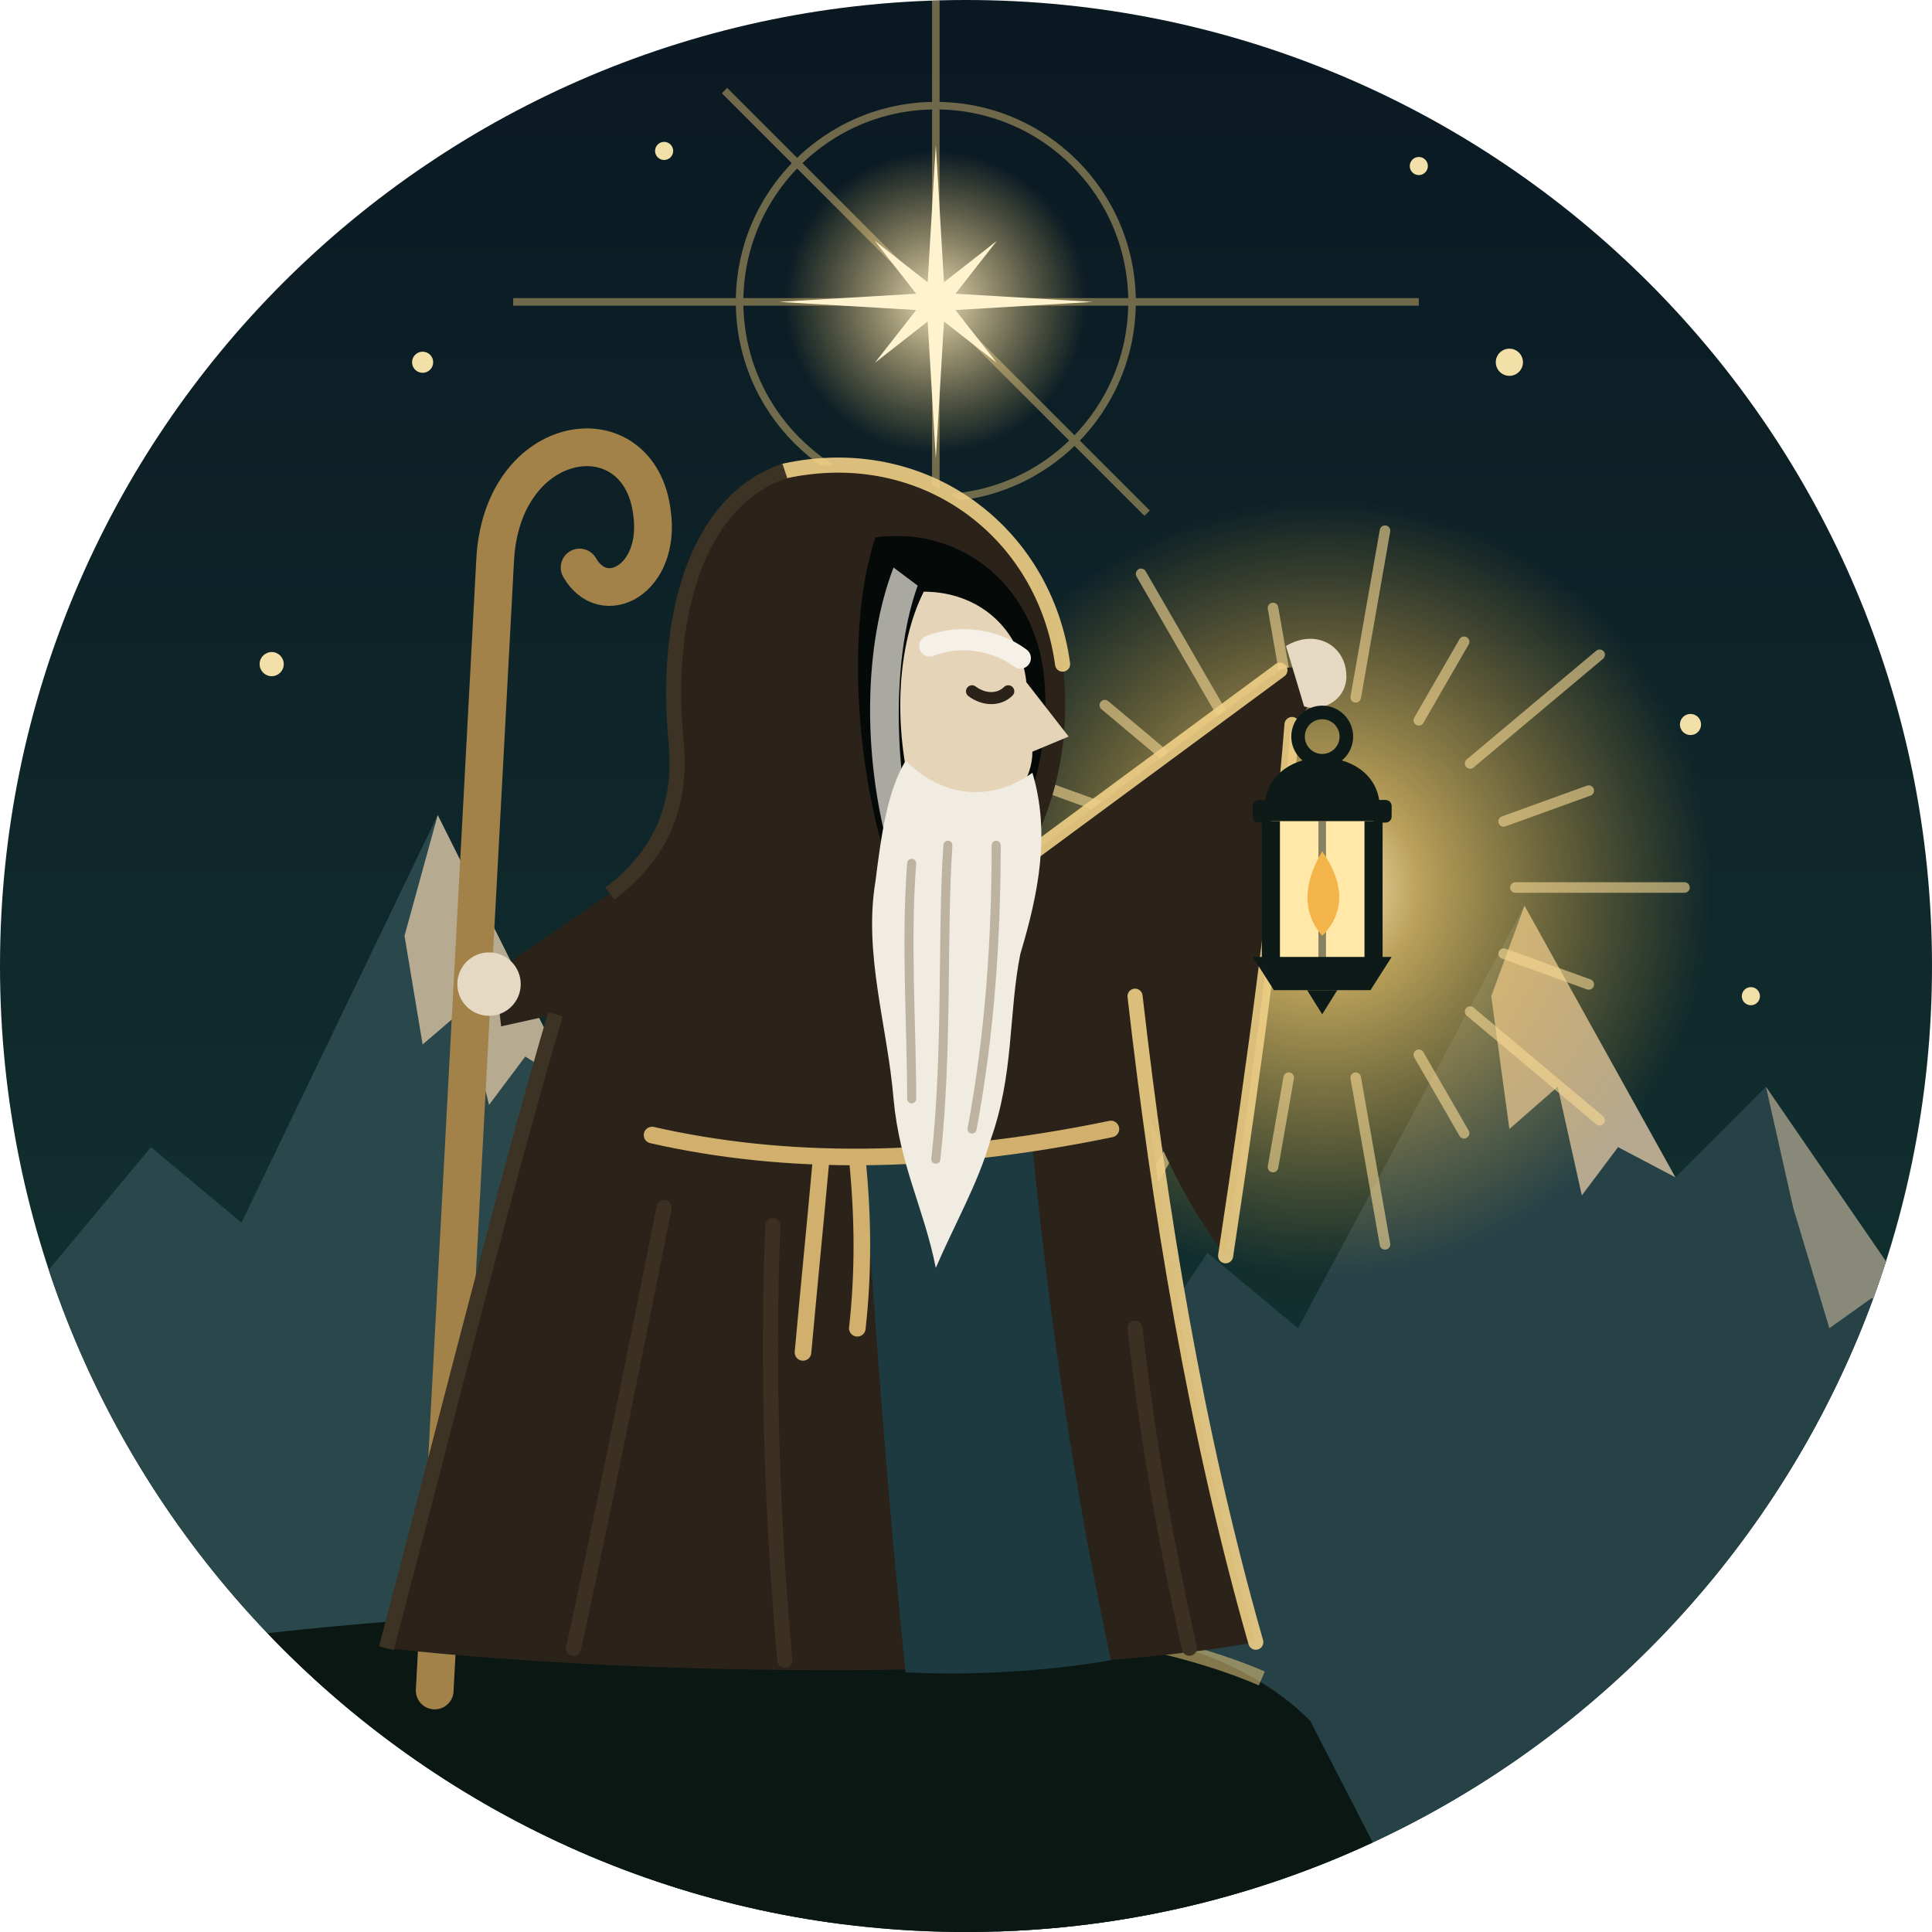
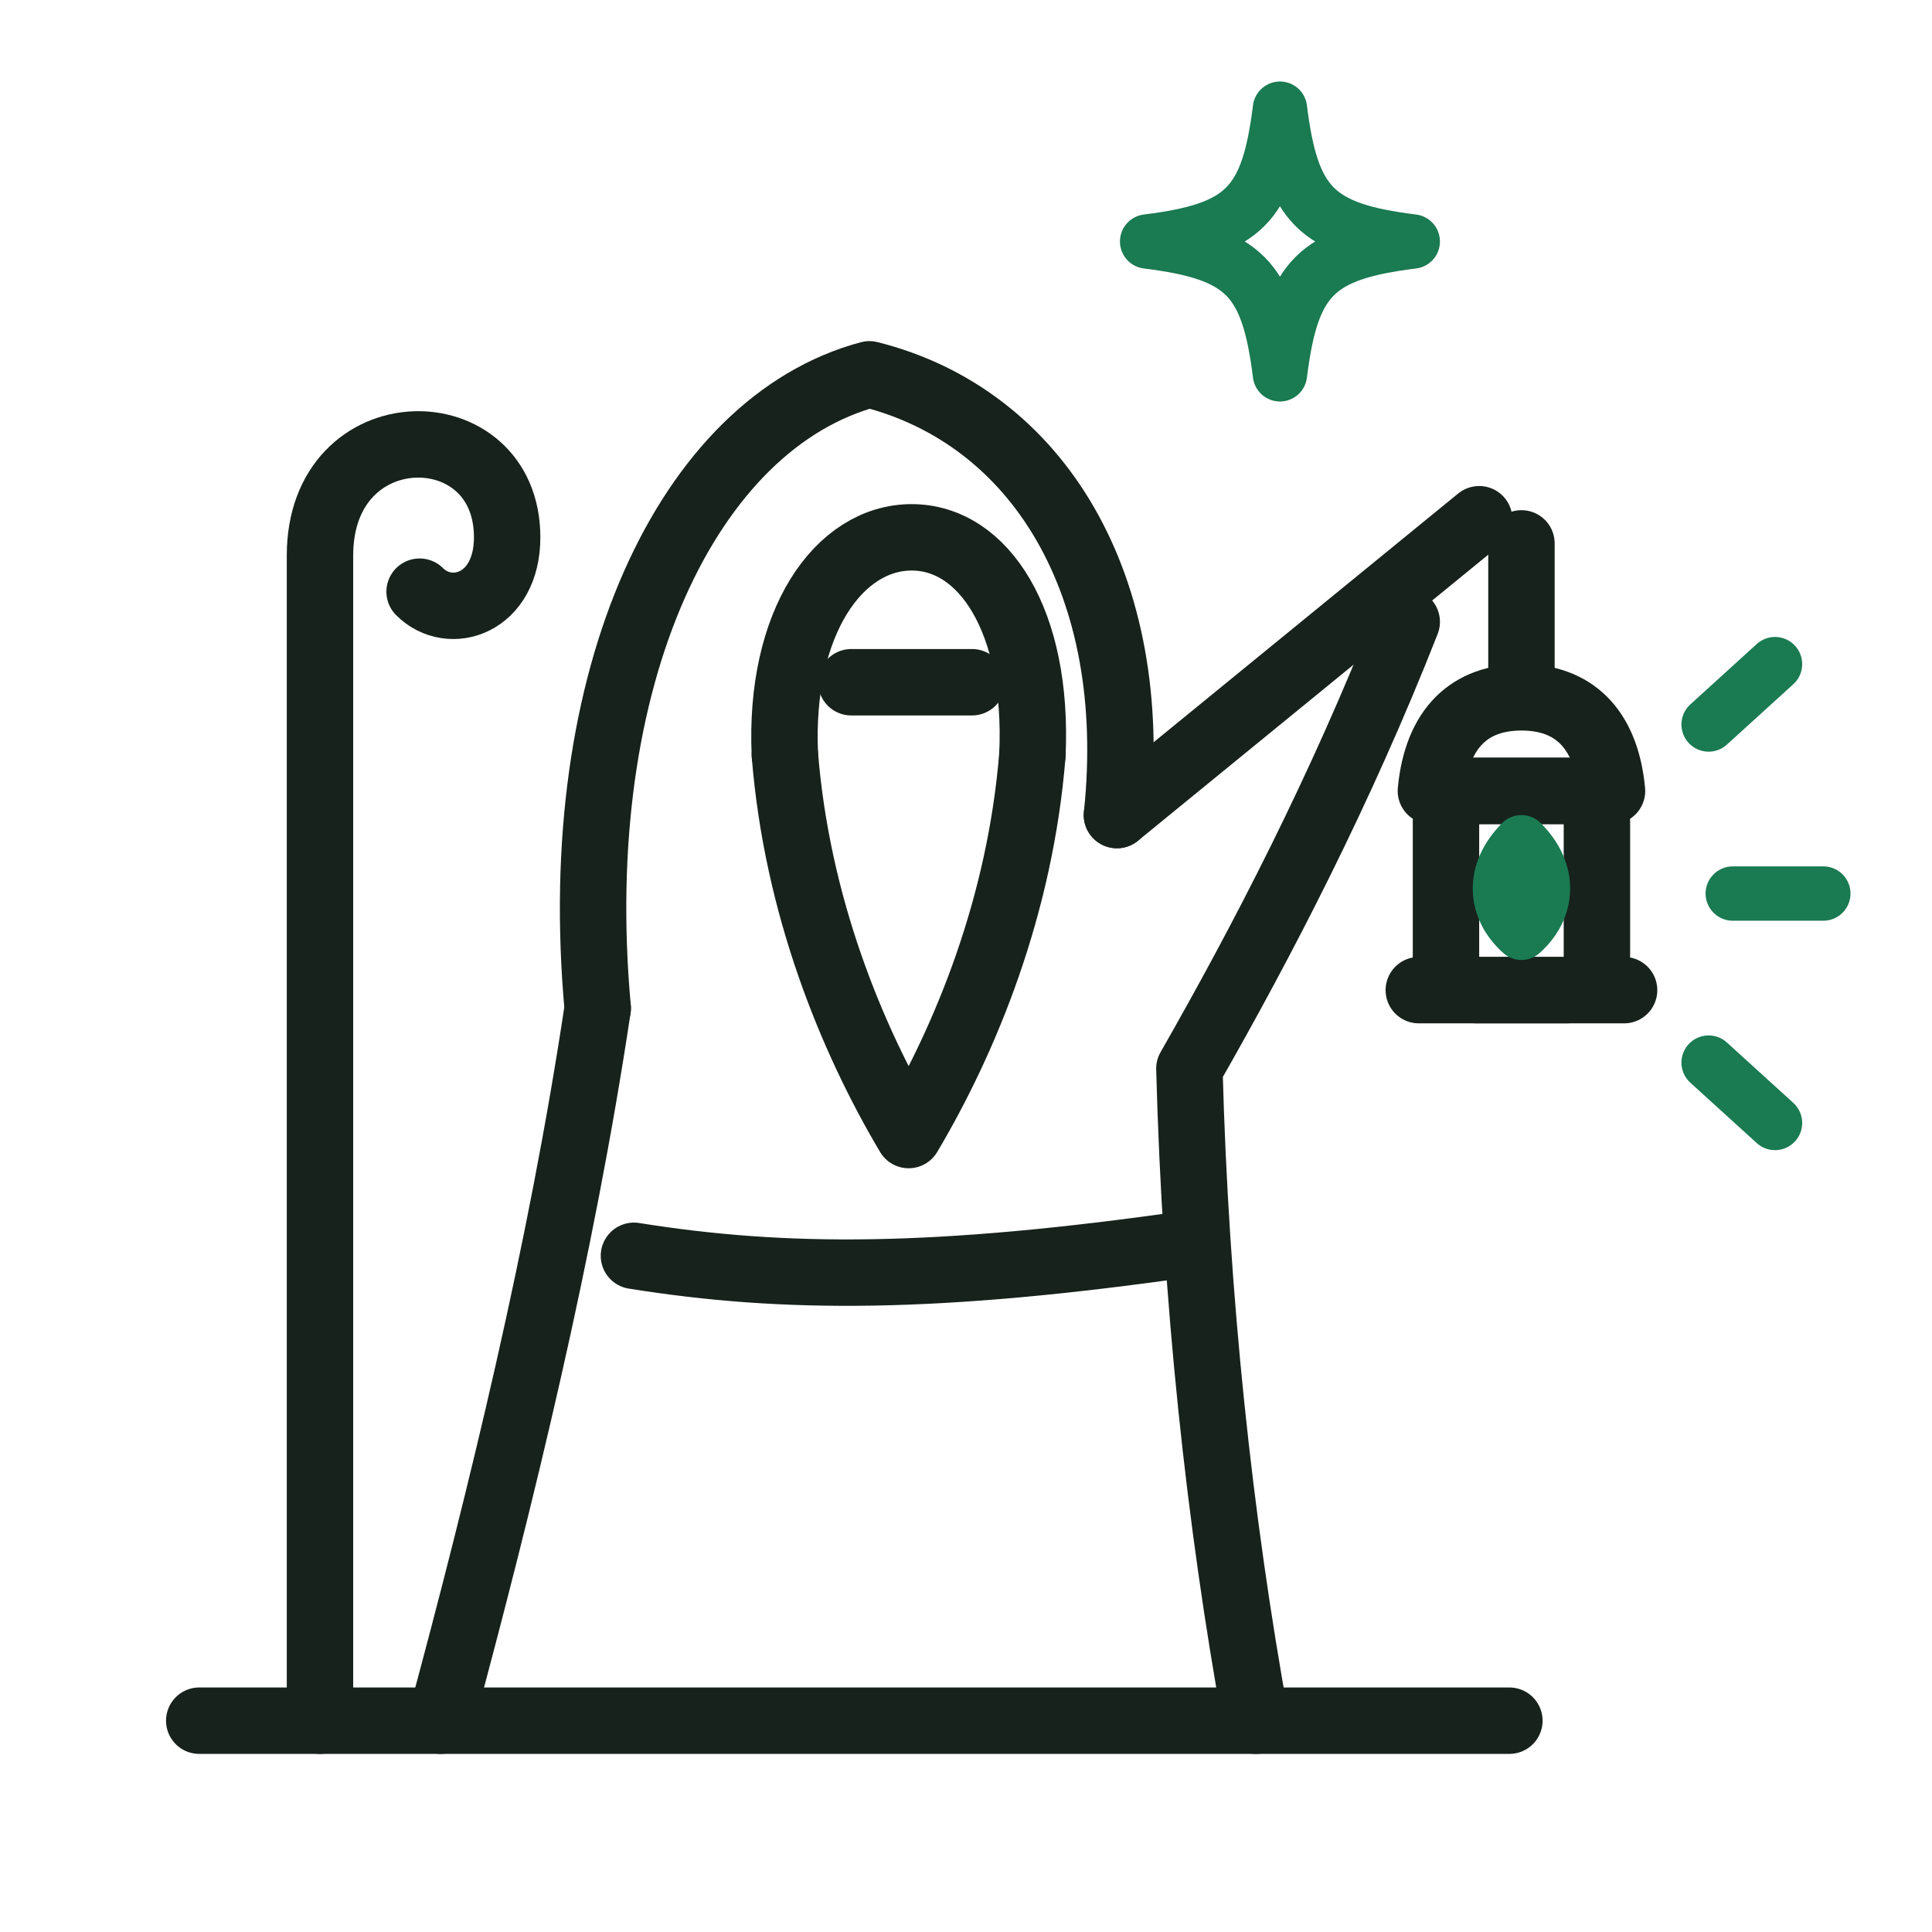
- <svg xmlns="http://www.w3.org/2000/svg" viewBox="0 0 64 64">
-   <defs>
-     <clipPath id="c">
-       <circle cx="32" cy="32" r="32" />
-     </clipPath>
-     <linearGradient id="sky" x1="0" y1="0" x2="0" y2="1">
-       <stop offset="0" stop-color="#0a1822" />
-       <stop offset="0.7" stop-color="#12302f" />
-     </linearGradient>
-     <radialGradient id="glow" cx="0.5" cy="0.5" r="0.5">
-       <stop offset="0" stop-color="#fff4d6" />
-       <stop offset="0.25" stop-color="#f3c96b" stop-opacity="0.75" />
-       <stop offset="1" stop-color="#e0a83a" stop-opacity="0" />
-     </radialGradient>
-     <radialGradient id="starglow" cx="0.5" cy="0.5" r="0.5">
-       <stop offset="0" stop-color="#fff1c9" stop-opacity="0.9" />
-       <stop offset="1" stop-color="#f3c96b" stop-opacity="0" />
-     </radialGradient>
-   </defs>
-   <g clip-path="url(#c)">
-     <rect width="64" height="64" fill="url(#sky)" />
-     <g fill="#f3dfa8">
-       <circle cx="9" cy="22" r="0.4" />
-       <circle cx="50" cy="12" r="0.45" />
-       <circle cx="56" cy="24" r="0.35" />
-       <circle cx="14" cy="12" r="0.35" />
-       <circle cx="22" cy="5" r="0.3" />
-       <circle cx="47" cy="5.5" r="0.3" />
-       <circle cx="58" cy="33" r="0.3" />
-     </g>
-     <g fill="none" stroke="#e9c77a" stroke-width="0.25" opacity="0.45">
-       <circle cx="31" cy="10" r="6.5" />
-       <path d="M31 0 V24 M17 10 H47 M24 3 L38 17" />
-     </g>
-     <circle cx="31" cy="10" r="5" fill="url(#starglow)" />
-     <polygon fill="#fff3cf" points="31.00,4.80 31.27,9.35 33.02,7.98 31.65,9.73 36.20,10.00 31.65,10.27 33.02,12.02 31.27,10.65 31.00,15.20 30.73,10.65 28.98,12.02 30.35,10.27 25.80,10.00 30.35,9.73 28.98,7.98 30.73,9.35" />
-     <path fill="#2a474c" d="M0 44 L5 38 L8 40.5 L14.5 27 L19 36 L22 33 L28 44 V64 H0Z" />
-     <path fill="#d9c3a2" opacity="0.8" d="M14.5 27 L19 36 L17.4 35 L16.2 36.6 L15.4 33.4 L14 34.6 L13.4 31 Z" />
-     <path fill="#d9c3a2" opacity="0.6" d="M22 33 L28 44 L26 42.6 L24.6 43.6 L23 39 Z" />
-     <path fill="#264247" d="M33 52 L40 41.5 L43 44 L50.5 30 L55.5 39 L58.5 36 L64 44 V64 H33Z" />
-     <path fill="#d9c3a2" opacity="0.8" d="M50.5 30 L55.5 39 L53.6 38 L52.4 39.6 L51.6 36 L50 37.4 L49.4 33 Z" />
-     <path fill="#d9c3a2" opacity="0.55" d="M58.5 36 L64 44 L62 43 L60.6 44 L59.4 40 Z" />
-     <path fill="#0b1713" d="M0 55.5 C9 53.6 20 53 31 53.4 C37 53.6 41 54.6 43.4 57 L47 64 H0Z" />
-     <path fill="none" stroke="#e9c77a" stroke-width="0.5" opacity="0.55" d="M22 53.2 C30 53.1 37.4 53.7 41.8 55.6" />
-     <circle cx="43.8" cy="29.4" r="13" fill="url(#glow)" />
-     <g stroke="#f6d995" stroke-width="0.35" stroke-linecap="round" opacity="0.6">
-       <path d="M50.20 29.40L55.80 29.40 M49.81 31.59L52.63 32.61 M48.70 33.51L52.99 37.11 M47.00 34.94L48.50 37.54 M44.91 35.70L45.88 41.22 M42.69 35.70L42.17 38.66 M40.60 34.94L37.80 39.79 M38.90 33.51L36.60 35.44 M37.79 31.59L32.52 33.50 M37.40 29.40L34.40 29.40 M37.79 27.21L32.52 25.30 M38.90 25.29L36.60 23.36 M40.60 23.86L37.80 19.01 M42.69 23.10L42.17 20.14 M44.91 23.10L45.88 17.58 M47.00 23.86L48.50 21.26 M48.70 25.29L52.99 21.69 M49.81 27.21L52.63 26.19" />
-     </g>
-     <path fill="none" stroke="#a3824a" stroke-width="1.25" stroke-linecap="round" d="M14.4 56 L16.4 18.6 C16.6 14.2 21.2 13.6 21.6 17 C21.9 19.2 20 20.2 19.2 18.8" />
-     <path fill="#2b2319" d="M26 15.6 C30.6 14.6 34.6 17.6 35.2 22 C35.5 24.4 35 26.6 34 28.4 L42.4 22.2 C43.2 21.8 43.8 22.8 43.2 23.6 L37.4 30.8 C38 38 39.4 47 41.6 54.4 C35 55.6 22 55.6 12.8 54.6 C14.8 47 16.8 39 18.4 33.6 L16.6 34 L16.4 32.2 L20.2 29.6 C21.8 28.4 22.6 26.8 22.4 24.6 C22 20.6 23 16.6 26 15.6 Z" />
-     <path fill="#1d3a40" d="M28.6 38.2 L34.2 38 C34.8 44 35.6 49.4 36.8 55 C34.4 55.4 32 55.5 30 55.4 C29.4 49.6 29 44 28.6 38.2 Z" />
-     <path fill="#2b2319" d="M36.2 28.8 L42.8 23.4 C42.4 29 41.6 35 40.6 41.6 C38.6 39 37.4 35.6 36.4 32 Z" />
-     <g fill="none" stroke="#f0cf86" stroke-width="0.5" stroke-linecap="round" opacity="0.9">
-       <path d="M34 28.4 L42.4 22.2" />
-       <path d="M42.8 24 C42.4 29 41.6 35 40.6 41.6" />
-       <path d="M37.6 33 C38.4 40 39.6 47.4 41.6 54.4" />
-       <path d="M26 15.6 C30.6 14.6 34.6 17.6 35.2 22" />
-     </g>
-     <path fill="none" stroke="#3d3324" stroke-width="0.5" d="M26 15.6 C23 16.6 22 20.6 22.4 24.6 C22.6 26.8 21.8 28.4 20.2 29.6 M18.4 33.6 C16.8 39 14.8 47 12.8 54.6" />
-     <g fill="none" stroke="#3b3022" stroke-width="0.5" stroke-linecap="round">
-       <path d="M22 40 C21 45 20 50 19 54.6" />
-       <path d="M25.6 40.6 C25.4 45.6 25.6 50.6 26 55" />
-       <path d="M37.6 44 C38 47.6 38.6 51 39.4 54.6" />
-     </g>
-     <g fill="none" stroke="#d1b06d" stroke-width="0.55" stroke-linecap="round">
-       <path d="M21.6 37.6 C26 38.6 31 38.6 36.8 37.4" />
-       <path d="M27.2 38.4 C27 40.6 26.8 42.6 26.6 44.8 M28.4 38.4 C28.6 40.4 28.6 42.2 28.4 44" />
-     </g>
-     <path fill="#050a08" d="M29 17.8 C32 17.4 34.4 19.6 34.6 22.6 C34.8 25 34 27.2 33 28.6 L29.4 28.6 C28.4 25.6 28 20.8 29 17.8 Z" />
-     <path fill="#e6d4b8" d="M30.6 19.6 C32.4 19.6 33.8 20.8 34 22.6 L35.4 24.4 L34.2 24.9 C34.2 25.8 33.6 26.6 32.8 26.8 L30.4 27 C29.6 24.6 29.6 21.6 30.6 19.6 Z" />
-     <path d="M30.8 21.4 C31.8 21 33 21.2 33.8 21.8" stroke="#f6f1e8" stroke-width="0.7" fill="none" stroke-linecap="round" />
-     <path d="M32.2 22.9 C32.6 23.2 33.1 23.2 33.4 22.9" stroke="#2b2319" stroke-width="0.4" fill="none" stroke-linecap="round" />
-     <path fill="#f1ece2" d="M30 25.2 C31.2 26.4 32.8 26.6 34.2 25.6 C34.8 27.6 34.4 29.6 33.8 31.6 C33.4 33.6 33.6 35.6 32.8 37.8 C32.4 39.2 31.6 40.6 31 42 C30.6 40 29.8 38.6 29.6 36.4 C29.4 34 28.6 31.6 29 29.2 C29.2 27.6 29.4 26.2 30 25.2 Z" />
-     <g fill="none" stroke="#bdb3a0" stroke-width="0.3" stroke-linecap="round">
-       <path d="M31.4 28 C31.2 31 31.4 34.8 31 38.4" />
-       <path d="M33 28 C33 31 32.8 34.2 32.2 37.4" />
-       <path d="M30.2 28.6 C30 31.2 30.2 34 30.2 36.4" />
-     </g>
-     <path fill="#f1ece2" d="M29.6 18.8 C28.6 21.4 28.6 25 29.4 28 L30.2 27.6 C29.6 25 29.6 21.6 30.4 19.4 Z" opacity="0.7" />
-     <path fill="#e6d9c3" d="M42.6 21.4 C43.6 20.8 44.6 21.4 44.6 22.4 C44.6 23.2 43.8 23.6 43.2 23.4 Z" />
-     <circle cx="16.2" cy="32.6" r="1.05" fill="#e6d9c3" />
-     <g>
-       <circle cx="43.8" cy="24.4" r="0.8" fill="none" stroke="#0d1a17" stroke-width="0.45" />
-       <path fill="#0d1a17" d="M41.9 26.6 C42 25.6 42.9 25.1 43.8 25.1 C44.7 25.1 45.6 25.6 45.7 26.6 Z" />
-       <rect x="41.5" y="26.5" width="4.6" height="0.75" rx="0.2" fill="#0d1a17" />
-       <rect x="42.1" y="27.2" width="3.4" height="4.6" fill="#ffe8a8" />
-       <path d="M42.1 27.2 V31.8 M45.5 27.2 V31.8" stroke="#0d1a17" stroke-width="0.6" />
-       <path d="M43.8 27.2 V31.8" stroke="#0d1a17" stroke-width="0.25" opacity="0.5" />
-       <path fill="#f3b54a" d="M43.8 28.2 C44.5 29.2 44.6 30.2 43.8 31 C43.1 30.2 43.2 29.2 43.8 28.2 Z" />
-       <path fill="#0d1a17" d="M41.5 31.7 H46.1 L45.4 32.8 H42.2 Z" />
-       <path fill="#0d1a17" d="M43.3 32.8 H44.3 L43.8 33.6 Z" />
-     </g>
+ <svg xmlns="http://www.w3.org/2000/svg" viewBox="0 0 64 64" fill="none" stroke-linecap="round" stroke-linejoin="round">
+   <g stroke="#17221c" stroke-width="2.2">
+     <path d="M10.6 57 V18.4 C10.6 13.6 16.8 13.6 16.8 17.8 C16.8 20 14.9 20.6 13.9 19.6" />
+     <path d="M19.8 33.4 C18.8 22.4 22.8 14 28.8 12.4 C34.4 13.8 37.8 19.4 37 27" />
+     <path d="M26 25 C25.8 20.6 27.8 17.8 30.2 17.8 C32.6 17.8 34.4 20.6 34.2 25" />
+     <path d="M28.2 22.6 H32.2" />
+     <path d="M26 25 C26.4 30 28.2 34.4 30.1 37.6 C32 34.4 33.8 30 34.2 25" />
+     <path d="M37 27 L49 17.2" />
+     <path d="M46.6 20.6 C44.4 26.2 41.8 31.2 39.4 35.4 C39.6 43 40.4 50.4 41.6 57" />
+     <path d="M19.8 33.4 C18.6 41.4 16.6 49.6 14.6 57" />
+     <path d="M21 41.6 C26 42.4 31 42.4 39.4 41.2" />
+     <path d="M6.6 57 H50" />
+     <path d="M50.4 18 V22.4" />
+     <path d="M47.4 26.2 C47.6 24.1 48.7 23.1 50.4 23.1 C52.1 23.1 53.2 24.1 53.4 26.2 Z" />
+     <rect x="47.9" y="26.2" width="5" height="6.6" rx="1" />
+     <path d="M47 32.8 H53.8" />
+   </g>
+   <g stroke="#1a7a52" stroke-width="1.8">
+     <path d="M50.4 27.9 C51.4 28.9 51.3 30.1 50.4 30.9 C49.5 30.1 49.4 28.9 50.4 27.9 Z" fill="#1a7a52" />
+     <path d="M57.4 29.6 H60.4 M56.6 24 L58.8 22 M56.6 35.2 L58.8 37.2" />
+     <path d="M42.4 3.6 C42.8 6.8 43.6 7.6 46.8 8 C43.6 8.4 42.8 9.2 42.4 12.4 C42 9.2 41.2 8.4 38 8 C41.2 7.6 42 6.8 42.4 3.6 Z" />
  </g>
</svg>
